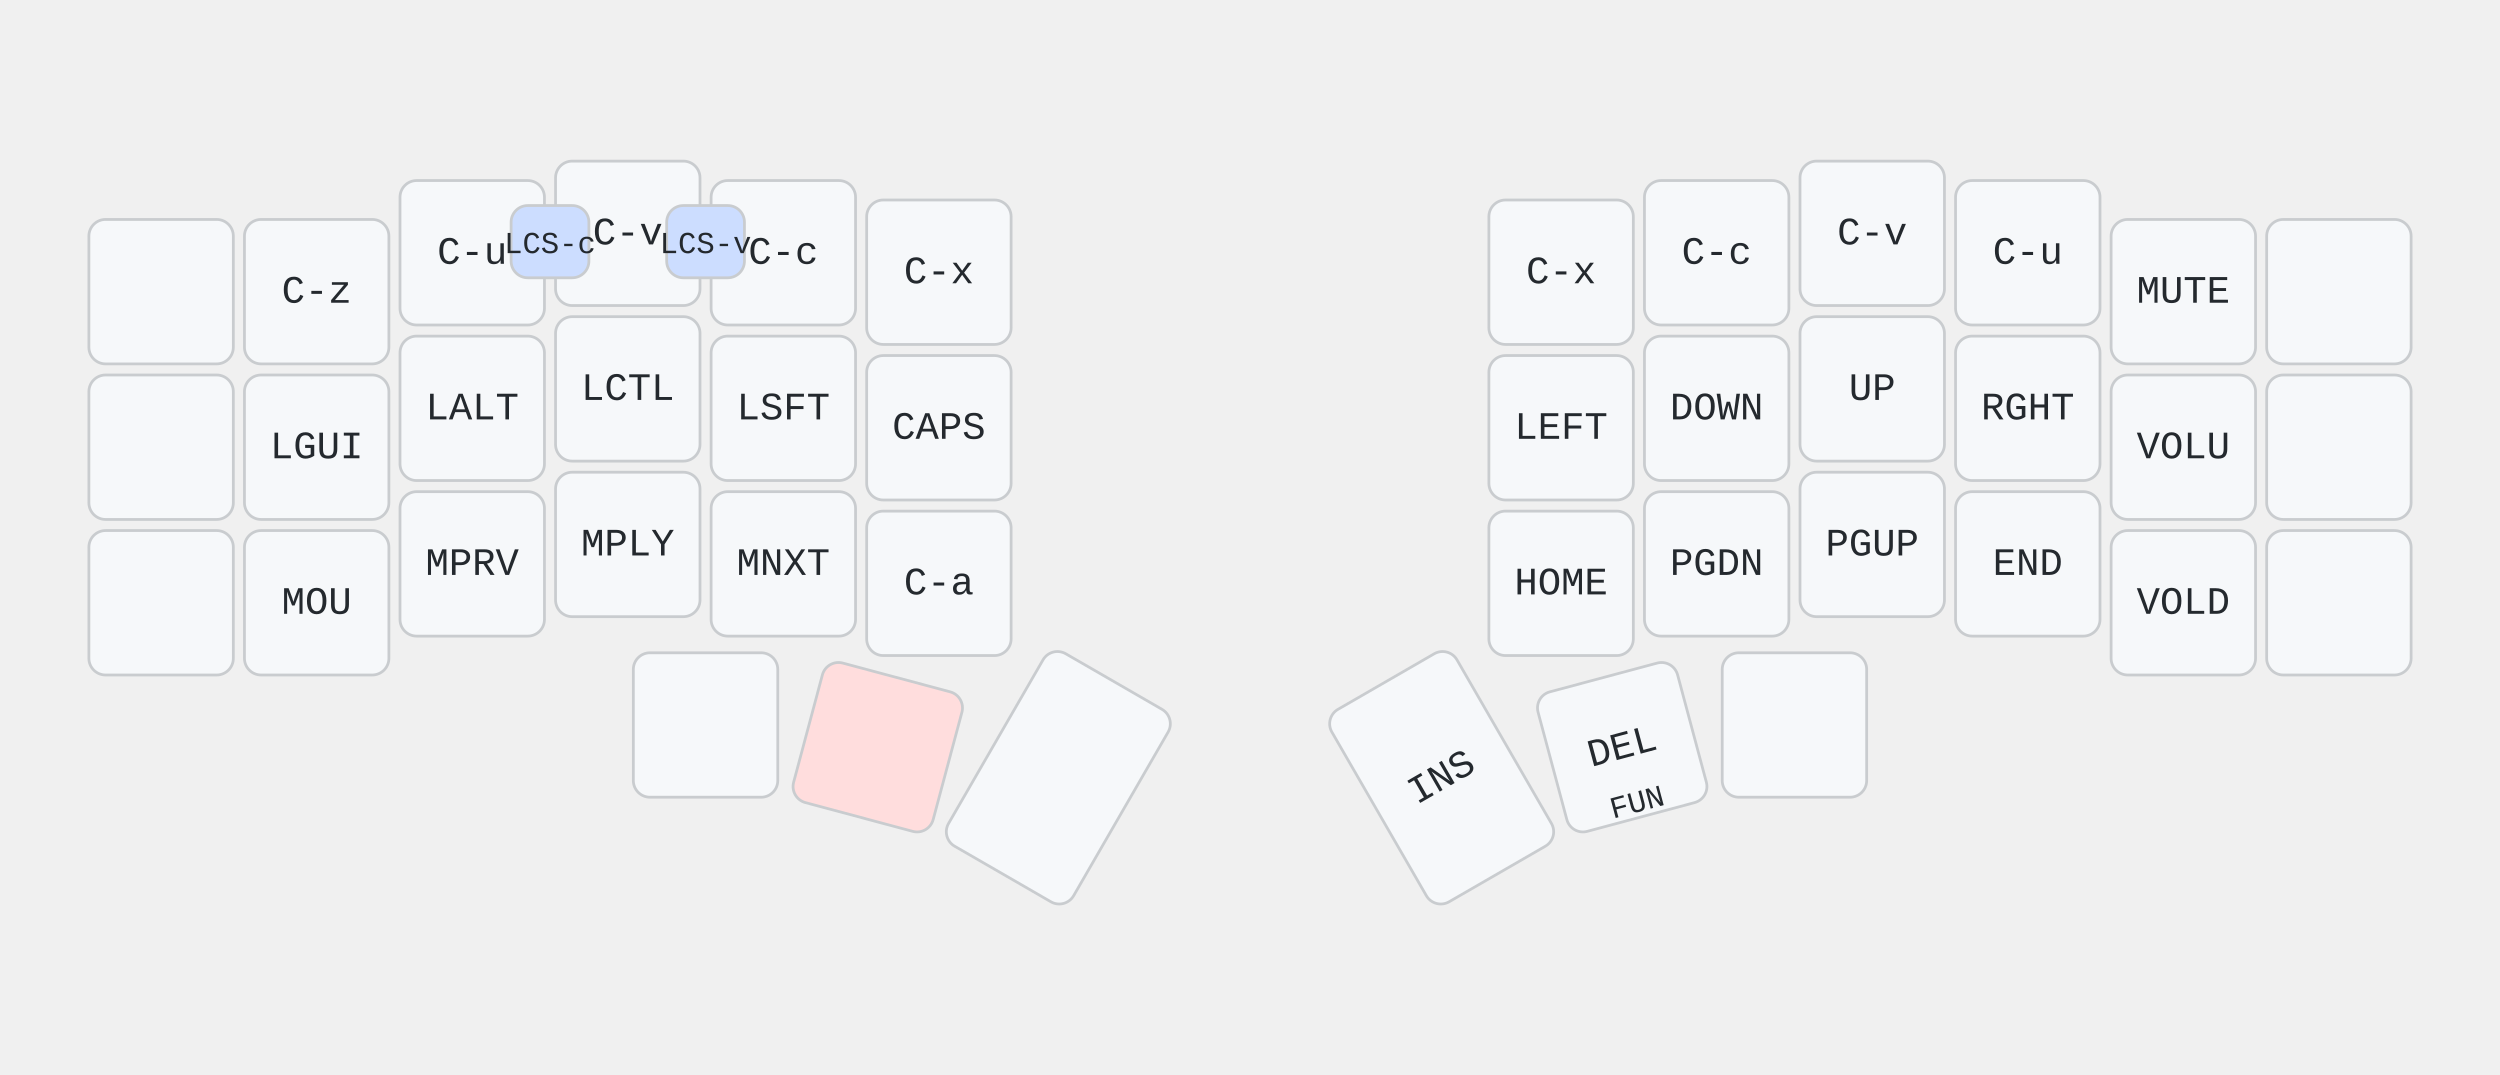
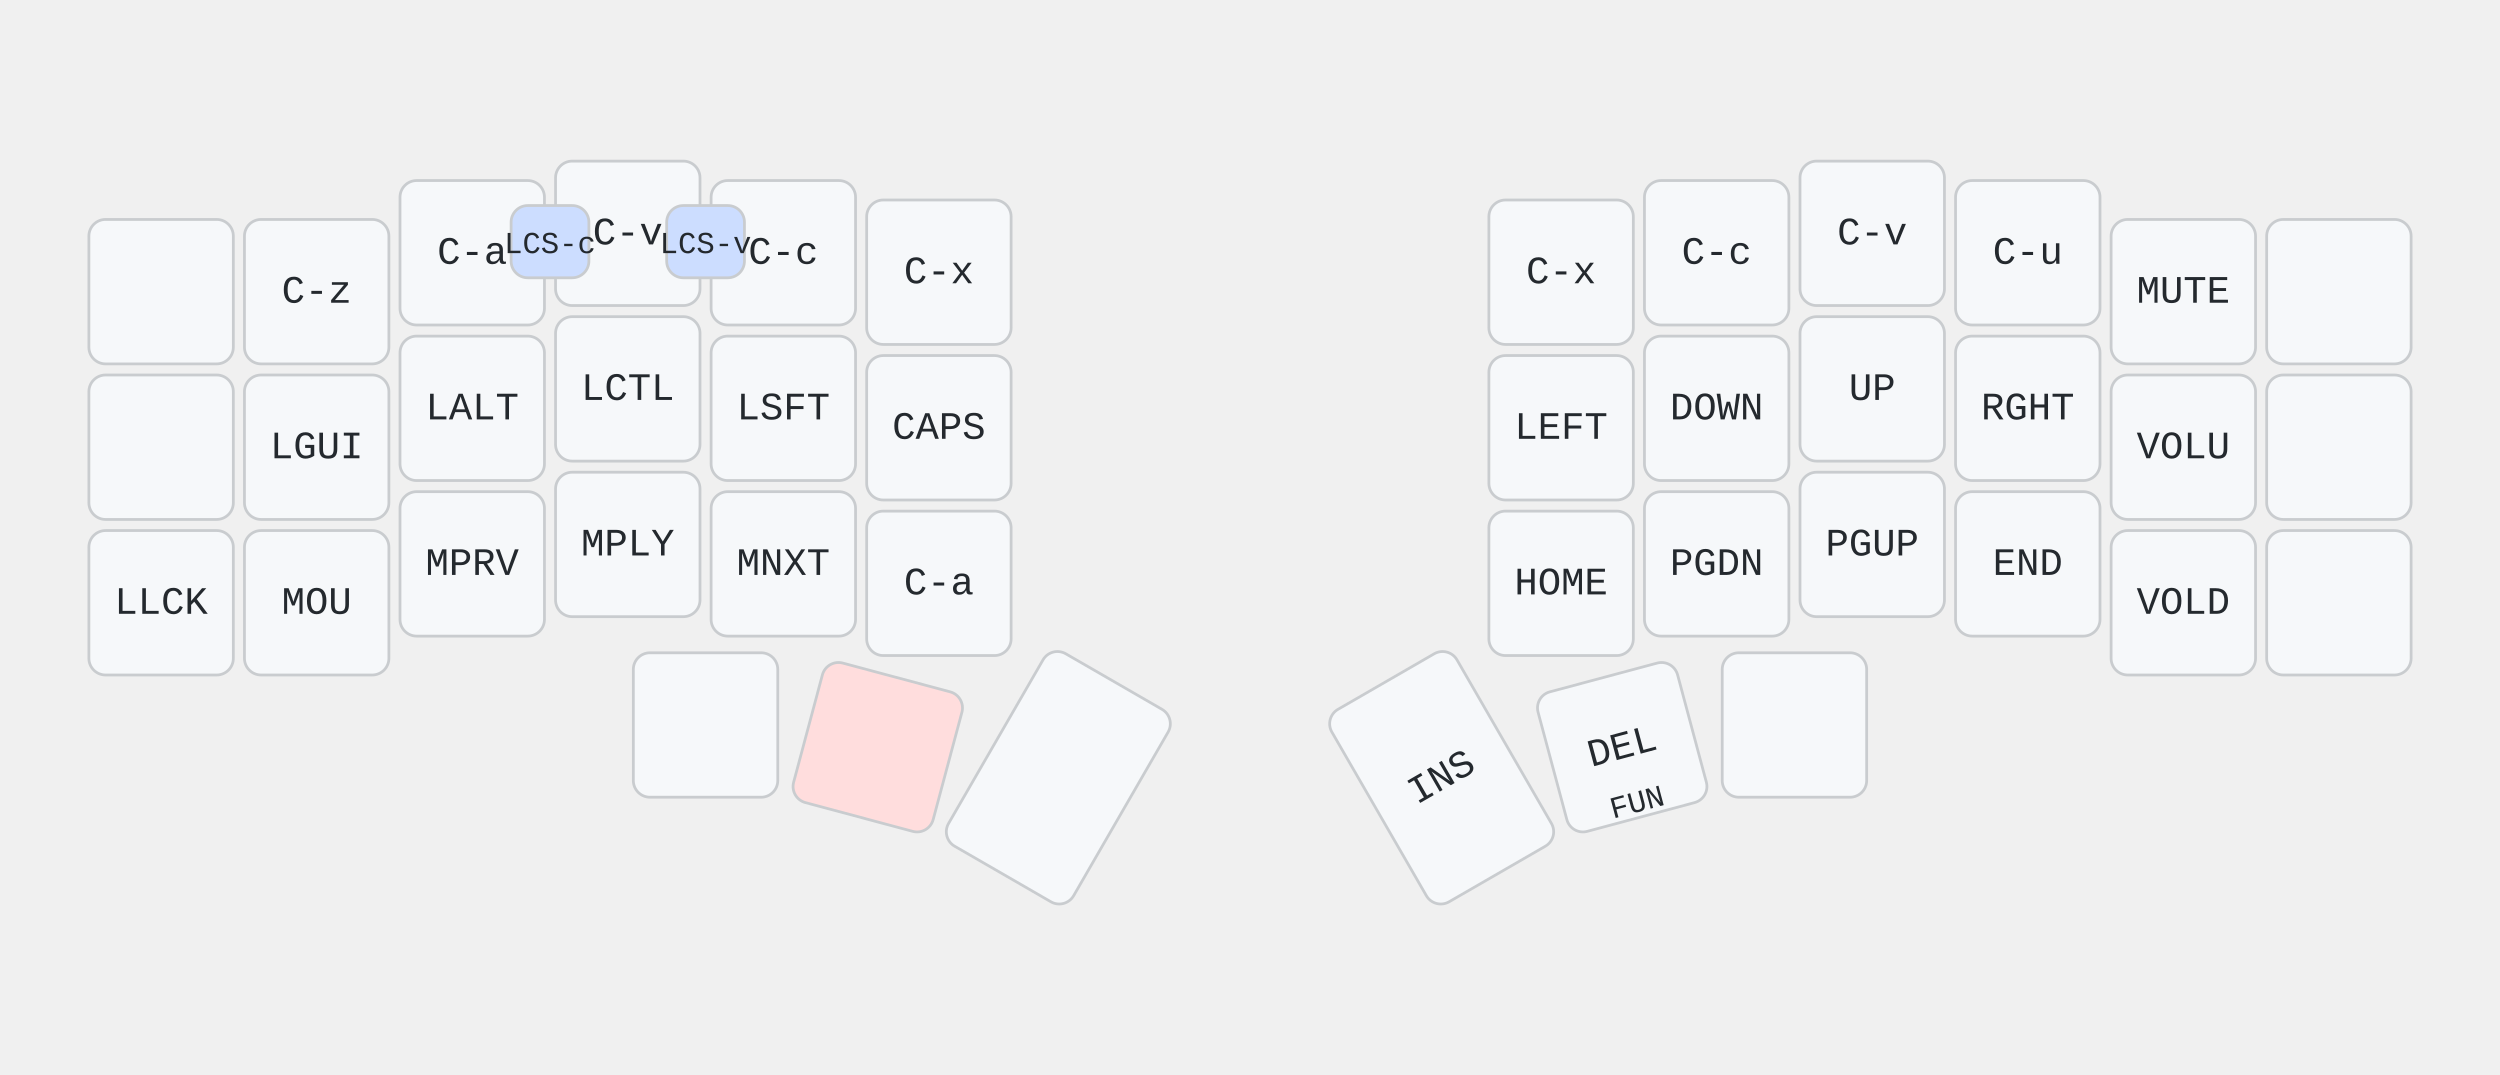
<svg xmlns="http://www.w3.org/2000/svg" width="900" height="387" viewBox="0 0 900 387" class="keymap">
  <style>/* inherit to force styles through use tags */
svg path {
    fill: inherit;
}

/* font and background color specifications */
svg.keymap {
    font-family: SFMono-Regular,Consolas,Liberation Mono,Menlo,monospace;
    font-size: 14px;
    font-kerning: normal;
    text-rendering: optimizeLegibility;
    fill: #24292e;
}

/* default key styling */
rect.key {
    fill: #f6f8fa;
}

rect.key, rect.combo {
    stroke: #c9cccf;
    stroke-width: 1;
}

/* default key side styling, only used is draw_key_sides is set */
rect.side {
    filter: brightness(90%);
}

/* color accent for combo boxes */
rect.combo, rect.combo-separate {
    fill: #cdf;
}

/* color accent for held keys */
rect.held, rect.combo.held {
    fill: #fdd;
}

/* color accent for ghost (optional) keys */
rect.ghost, rect.combo.ghost {
    stroke-dasharray: 4, 4;
    stroke-width: 2;
}

text {
    text-anchor: middle;
    dominant-baseline: middle;
}

/* styling for layer labels */
text.label {
    font-weight: bold;
    text-anchor: start;
    stroke: white;
    stroke-width: 4;
    paint-order: stroke;
}

/* styling for optional footer */
text.footer {
    text-anchor: end;
    dominant-baseline: auto;
    stroke: white;
    stroke-width: 4;
    paint-order: stroke;
}

/* styling for combo tap, and key non-tap label text */
text.combo, text.hold, text.shifted, text.left, text.right {
    font-size: 11px;
}

text.hold {
    text-anchor: middle;
    dominant-baseline: auto;
}

text.shifted {
    text-anchor: middle;
    dominant-baseline: hanging;
}

text.left {
    text-anchor: start;
}

text.right {
    text-anchor: end;
}

text.layer-activator {
    text-decoration: underline;
}

/* styling for hold/shifted label text in combo box */
text.combo.hold, text.combo.shifted, text.combo.left, text.combo.right {
    font-size: 8px;
}

/* lighter symbol for transparent keys */
text.trans {
    fill: #7b7e81;
}

/* styling for combo dendrons */
path.combo {
    stroke-width: 1;
    stroke: gray;
    fill: none;
}

/* Start Tabler Icons Cleanup */
/* cannot use height/width with glyphs */
.icon-tabler &gt; path {
    fill: inherit;
    stroke: inherit;
    stroke-width: 2;
}
/* hide tabler's default box */
.icon-tabler &gt; path[stroke="none"][fill="none"] {
    visibility: hidden;
}
/* End Tabler Icons Cleanup */
</style>
  <g transform="translate(30, 0)" class="layer-NAV">
    <g transform="translate(0, 56)">
      <g transform="translate(28, 49)" class="key keypos-0">
        <rect rx="6" ry="6" x="-26" y="-26" width="52" height="52" class="key" />
      </g>
      <g transform="translate(84, 49)" class="key keypos-1">
        <rect rx="6" ry="6" x="-26" y="-26" width="52" height="52" class="key" />
        <text x="0" y="0" class="key tap">C-z</text>
      </g>
      <g transform="translate(140, 35)" class="key keypos-2">
        <rect rx="6" ry="6" x="-26" y="-26" width="52" height="52" class="key" />
+         <text x="0" y="0" class="key tap">C-a</text>
+       </g>
+       <g transform="translate(196, 28)" class="key keypos-3">
+         <rect rx="6" ry="6" x="-26" y="-26" width="52" height="52" class="key" />
+         <text x="0" y="0" class="key tap">C-v</text>
+       </g>
+       <g transform="translate(252, 35)" class="key keypos-4">
+         <rect rx="6" ry="6" x="-26" y="-26" width="52" height="52" class="key" />
+         <text x="0" y="0" class="key tap">C-c</text>
+       </g>
+       <g transform="translate(308, 42)" class="key keypos-5">
+         <rect rx="6" ry="6" x="-26" y="-26" width="52" height="52" class="key" />
+         <text x="0" y="0" class="key tap">C-x</text>
+       </g>
+       <g transform="translate(532, 42)" class="key keypos-6">
+         <rect rx="6" ry="6" x="-26" y="-26" width="52" height="52" class="key" />
+         <text x="0" y="0" class="key tap">C-x</text>
+       </g>
+       <g transform="translate(588, 35)" class="key keypos-7">
+         <rect rx="6" ry="6" x="-26" y="-26" width="52" height="52" class="key" />
+         <text x="0" y="0" class="key tap">C-c</text>
+       </g>
+       <g transform="translate(644, 28)" class="key keypos-8">
+         <rect rx="6" ry="6" x="-26" y="-26" width="52" height="52" class="key" />
+         <text x="0" y="0" class="key tap">C-v</text>
+       </g>
+       <g transform="translate(700, 35)" class="key keypos-9">
+         <rect rx="6" ry="6" x="-26" y="-26" width="52" height="52" class="key" />
        <text x="0" y="0" class="key tap">C-u</text>
      </g>
-       <g transform="translate(196, 28)" class="key keypos-3">
-         <rect rx="6" ry="6" x="-26" y="-26" width="52" height="52" class="key" />
-         <text x="0" y="0" class="key tap">C-v</text>
-       </g>
-       <g transform="translate(252, 35)" class="key keypos-4">
-         <rect rx="6" ry="6" x="-26" y="-26" width="52" height="52" class="key" />
-         <text x="0" y="0" class="key tap">C-c</text>
-       </g>
-       <g transform="translate(308, 42)" class="key keypos-5">
-         <rect rx="6" ry="6" x="-26" y="-26" width="52" height="52" class="key" />
-         <text x="0" y="0" class="key tap">C-x</text>
-       </g>
-       <g transform="translate(532, 42)" class="key keypos-6">
-         <rect rx="6" ry="6" x="-26" y="-26" width="52" height="52" class="key" />
-         <text x="0" y="0" class="key tap">C-x</text>
-       </g>
-       <g transform="translate(588, 35)" class="key keypos-7">
-         <rect rx="6" ry="6" x="-26" y="-26" width="52" height="52" class="key" />
-         <text x="0" y="0" class="key tap">C-c</text>
-       </g>
-       <g transform="translate(644, 28)" class="key keypos-8">
-         <rect rx="6" ry="6" x="-26" y="-26" width="52" height="52" class="key" />
-         <text x="0" y="0" class="key tap">C-v</text>
-       </g>
-       <g transform="translate(700, 35)" class="key keypos-9">
-         <rect rx="6" ry="6" x="-26" y="-26" width="52" height="52" class="key" />
-         <text x="0" y="0" class="key tap">C-u</text>
-       </g>
      <g transform="translate(756, 49)" class="key keypos-10">
        <rect rx="6" ry="6" x="-26" y="-26" width="52" height="52" class="key" />
        <text x="0" y="0" class="key tap">MUTE</text>
      </g>
      <g transform="translate(812, 49)" class="key keypos-11">
        <rect rx="6" ry="6" x="-26" y="-26" width="52" height="52" class="key" />
      </g>
      <g transform="translate(28, 105)" class="key keypos-12">
        <rect rx="6" ry="6" x="-26" y="-26" width="52" height="52" class="key" />
      </g>
      <g transform="translate(84, 105)" class="key keypos-13">
        <rect rx="6" ry="6" x="-26" y="-26" width="52" height="52" class="key" />
        <text x="0" y="0" class="key tap">LGUI</text>
      </g>
      <g transform="translate(140, 91)" class="key keypos-14">
        <rect rx="6" ry="6" x="-26" y="-26" width="52" height="52" class="key" />
        <text x="0" y="0" class="key tap">LALT</text>
      </g>
      <g transform="translate(196, 84)" class="key keypos-15">
        <rect rx="6" ry="6" x="-26" y="-26" width="52" height="52" class="key" />
        <text x="0" y="0" class="key tap">LCTL</text>
      </g>
      <g transform="translate(252, 91)" class="key keypos-16">
        <rect rx="6" ry="6" x="-26" y="-26" width="52" height="52" class="key" />
        <text x="0" y="0" class="key tap">LSFT</text>
      </g>
      <g transform="translate(308, 98)" class="key keypos-17">
        <rect rx="6" ry="6" x="-26" y="-26" width="52" height="52" class="key" />
        <text x="0" y="0" class="key tap">CAPS</text>
      </g>
      <g transform="translate(532, 98)" class="key keypos-18">
        <rect rx="6" ry="6" x="-26" y="-26" width="52" height="52" class="key" />
        <text x="0" y="0" class="key tap">LEFT</text>
      </g>
      <g transform="translate(588, 91)" class="key keypos-19">
        <rect rx="6" ry="6" x="-26" y="-26" width="52" height="52" class="key" />
        <text x="0" y="0" class="key tap">DOWN</text>
      </g>
      <g transform="translate(644, 84)" class="key keypos-20">
        <rect rx="6" ry="6" x="-26" y="-26" width="52" height="52" class="key" />
        <text x="0" y="0" class="key tap">UP</text>
      </g>
      <g transform="translate(700, 91)" class="key keypos-21">
        <rect rx="6" ry="6" x="-26" y="-26" width="52" height="52" class="key" />
        <text x="0" y="0" class="key tap">RGHT</text>
      </g>
      <g transform="translate(756, 105)" class="key keypos-22">
        <rect rx="6" ry="6" x="-26" y="-26" width="52" height="52" class="key" />
        <text x="0" y="0" class="key tap">VOLU</text>
      </g>
      <g transform="translate(812, 105)" class="key keypos-23">
        <rect rx="6" ry="6" x="-26" y="-26" width="52" height="52" class="key" />
      </g>
      <g transform="translate(28, 161)" class="key keypos-24">
        <rect rx="6" ry="6" x="-26" y="-26" width="52" height="52" class="key" />
+         <text x="0" y="0" class="key tap">LLCK</text>
      </g>
      <g transform="translate(84, 161)" class="key toggle keypos-25">
        <rect rx="6" ry="6" x="-26" y="-26" width="52" height="52" class="key toggle" />
        <text x="0" y="0" class="key toggle tap">MOU</text>
      </g>
      <g transform="translate(140, 147)" class="key keypos-26">
        <rect rx="6" ry="6" x="-26" y="-26" width="52" height="52" class="key" />
        <text x="0" y="0" class="key tap">MPRV</text>
      </g>
      <g transform="translate(196, 140)" class="key keypos-27">
        <rect rx="6" ry="6" x="-26" y="-26" width="52" height="52" class="key" />
        <text x="0" y="0" class="key tap">MPLY</text>
      </g>
      <g transform="translate(252, 147)" class="key keypos-28">
        <rect rx="6" ry="6" x="-26" y="-26" width="52" height="52" class="key" />
        <text x="0" y="0" class="key tap">MNXT</text>
      </g>
      <g transform="translate(308, 154)" class="key keypos-29">
        <rect rx="6" ry="6" x="-26" y="-26" width="52" height="52" class="key" />
        <text x="0" y="0" class="key tap">C-a</text>
      </g>
      <g transform="translate(532, 154)" class="key keypos-30">
        <rect rx="6" ry="6" x="-26" y="-26" width="52" height="52" class="key" />
        <text x="0" y="0" class="key tap">HOME</text>
      </g>
      <g transform="translate(588, 147)" class="key keypos-31">
        <rect rx="6" ry="6" x="-26" y="-26" width="52" height="52" class="key" />
        <text x="0" y="0" class="key tap">PGDN</text>
      </g>
      <g transform="translate(644, 140)" class="key keypos-32">
        <rect rx="6" ry="6" x="-26" y="-26" width="52" height="52" class="key" />
        <text x="0" y="0" class="key tap">PGUP</text>
      </g>
      <g transform="translate(700, 147)" class="key keypos-33">
        <rect rx="6" ry="6" x="-26" y="-26" width="52" height="52" class="key" />
        <text x="0" y="0" class="key tap">END</text>
      </g>
      <g transform="translate(756, 161)" class="key keypos-34">
        <rect rx="6" ry="6" x="-26" y="-26" width="52" height="52" class="key" />
        <text x="0" y="0" class="key tap">VOLD</text>
      </g>
      <g transform="translate(812, 161)" class="key keypos-35">
        <rect rx="6" ry="6" x="-26" y="-26" width="52" height="52" class="key" />
      </g>
      <g transform="translate(224, 205)" class="key keypos-36">
        <rect rx="6" ry="6" x="-26" y="-26" width="52" height="52" class="key" />
      </g>
      <g transform="translate(286, 213) rotate(15.0)" class="key held keypos-37">
        <rect rx="6" ry="6" x="-26" y="-26" width="52" height="52" class="key held" />
      </g>
      <g transform="translate(351, 224) rotate(30.0)" class="key keypos-38">
        <rect rx="6" ry="6" x="-26" y="-40" width="52" height="80" class="key" />
      </g>
      <g transform="translate(489, 224) rotate(-30.0)" class="key keypos-39">
        <rect rx="6" ry="6" x="-26" y="-40" width="52" height="80" class="key" />
        <text x="0" y="0" class="key tap">INS</text>
      </g>
      <g transform="translate(554, 213) rotate(-15.0)" class="key keypos-40">
        <rect rx="6" ry="6" x="-26" y="-26" width="52" height="52" class="key" />
        <text x="0" y="0" class="key tap">DEL</text>
        <text x="0" y="24" class="key hold">FUN</text>
      </g>
      <g transform="translate(616, 205)" class="key keypos-41">
        <rect rx="6" ry="6" x="-26" y="-26" width="52" height="52" class="key" />
      </g>
      <g class="combo combopos-0">
        <rect rx="6" ry="6" x="210" y="18" width="28" height="26" class="combo" />
        <text x="224" y="32" class="combo tap">LCS-v</text>
      </g>
      <g class="combo combopos-1">
        <rect rx="6" ry="6" x="154" y="18" width="28" height="26" class="combo" />
        <text x="168" y="32" class="combo tap">LCS-c</text>
      </g>
    </g>
  </g>
</svg>
